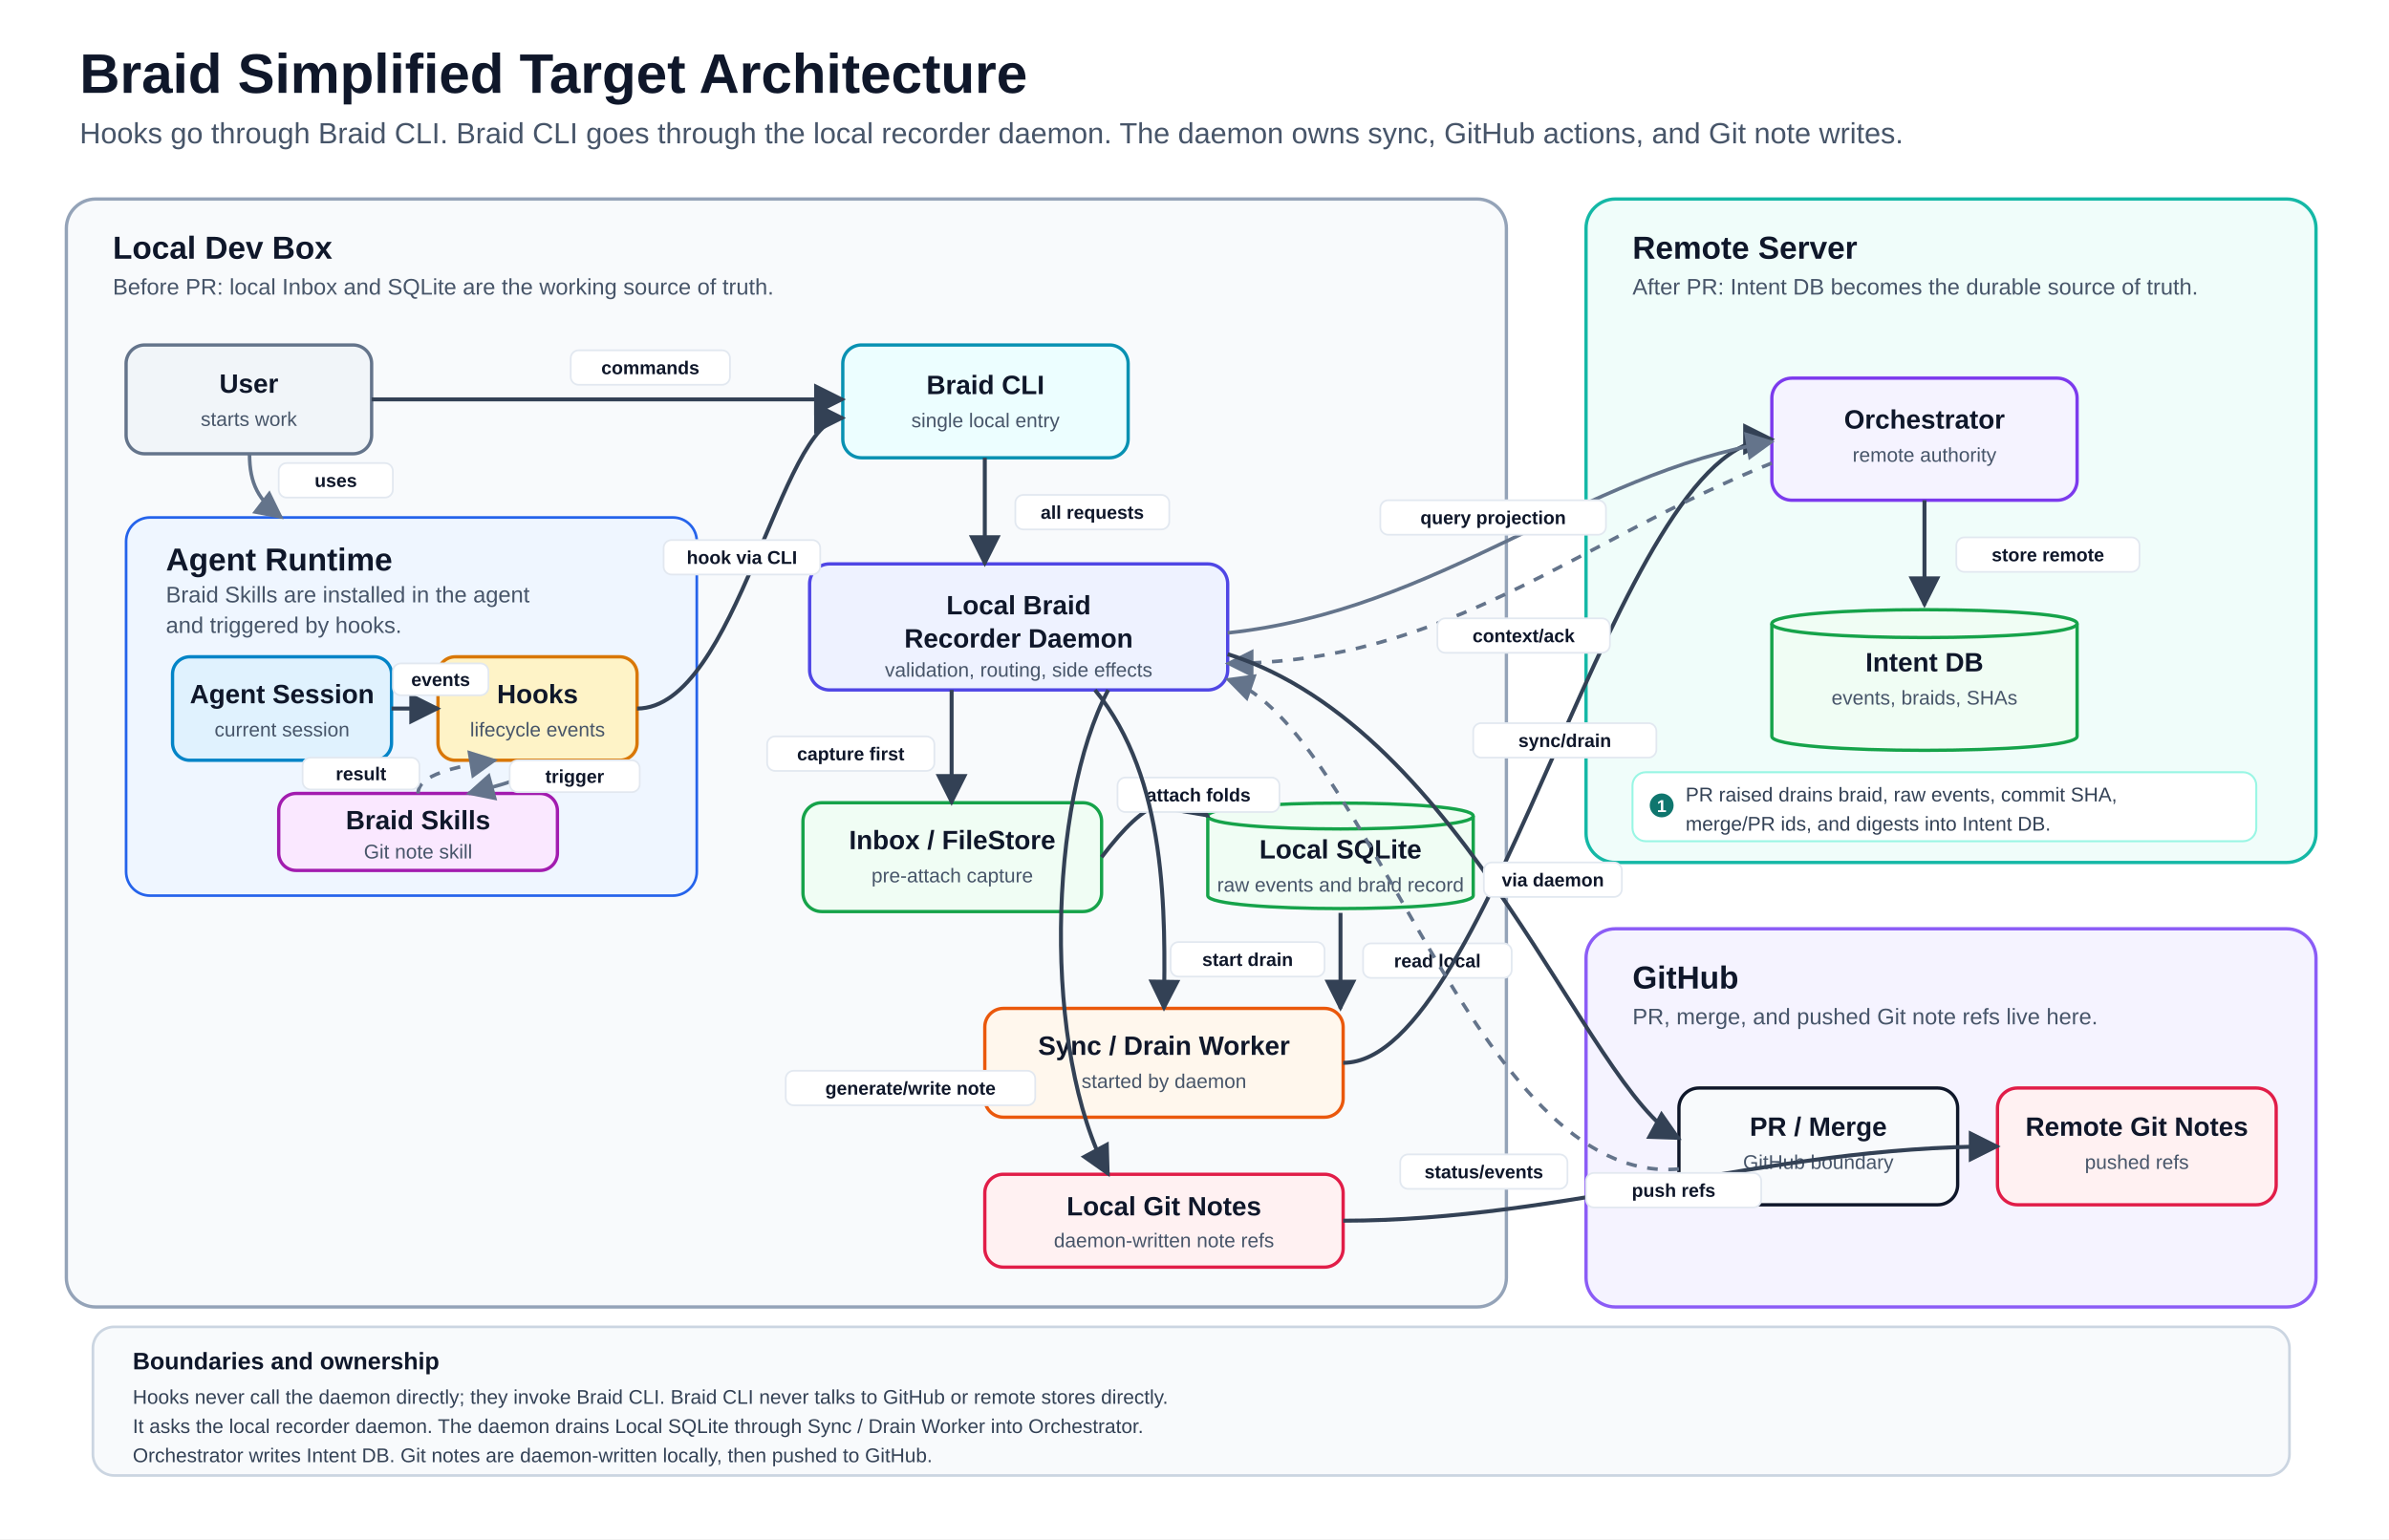
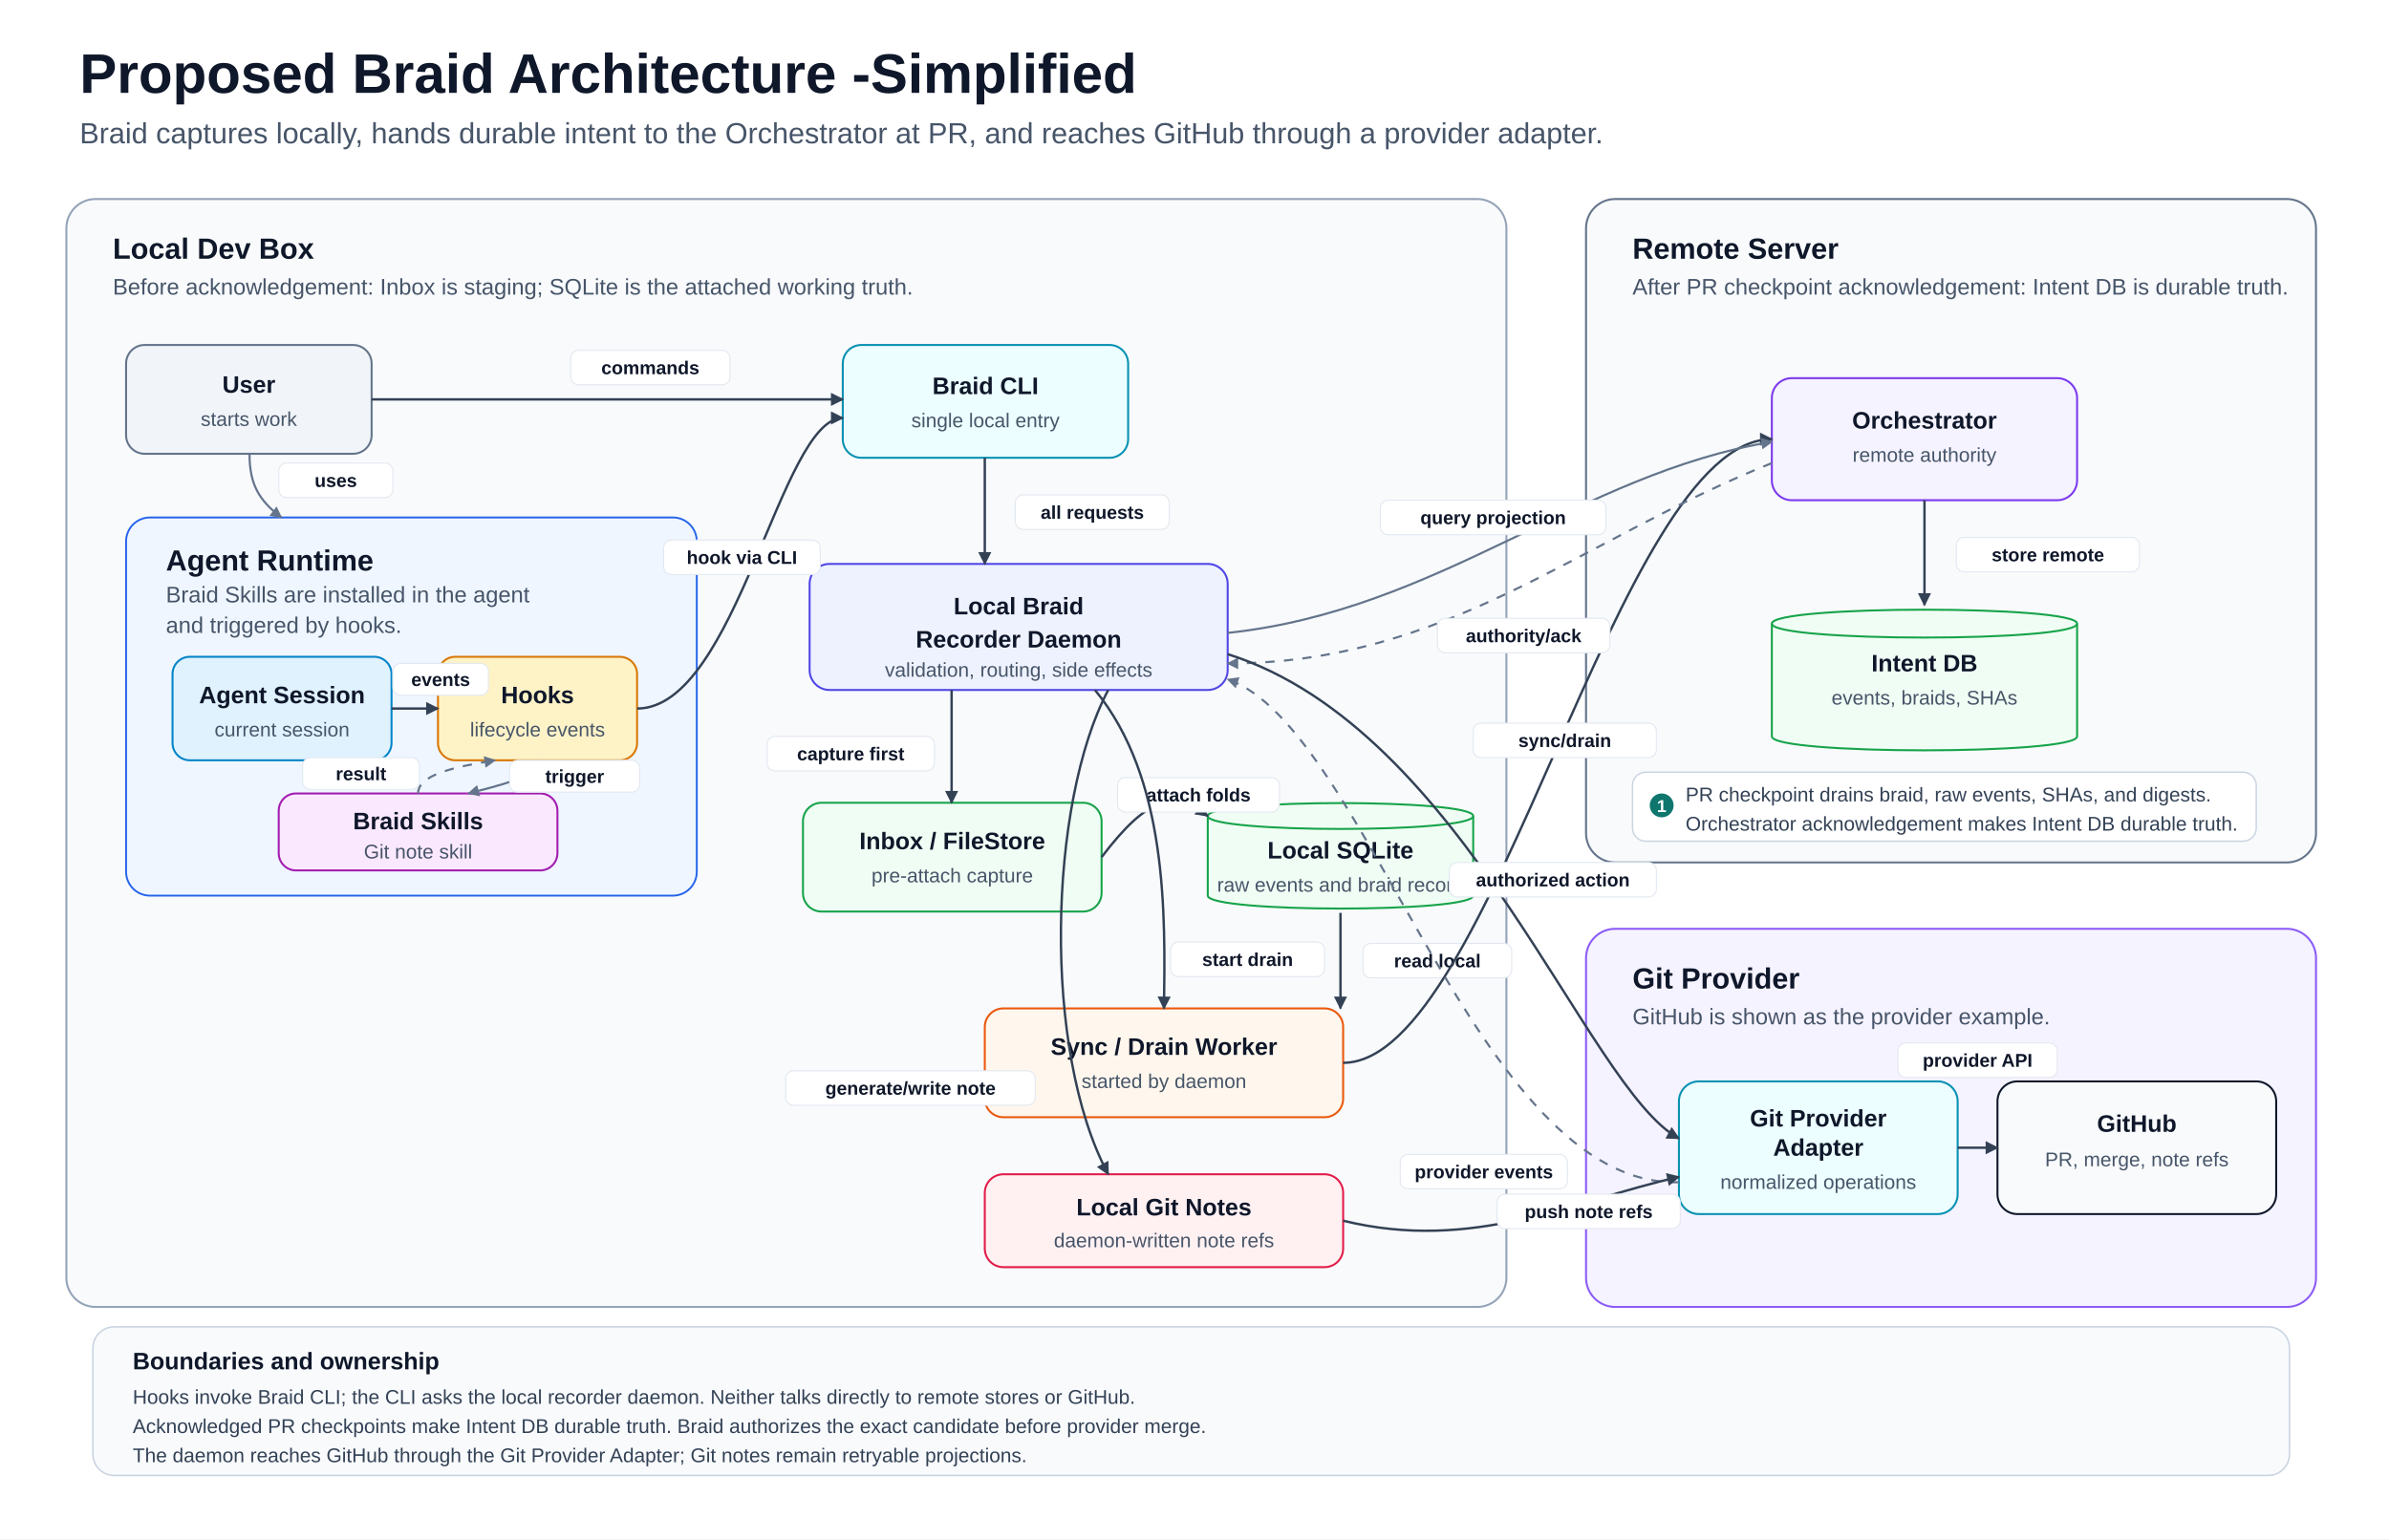
<svg xmlns="http://www.w3.org/2000/svg" width="1800" height="1160" viewBox="0 0 1800 1160" role="img" aria-labelledby="title desc">
  <defs>
-     <marker id="arrow" viewBox="0 0 10 10" refX="9" refY="5" markerWidth="8" markerHeight="8" orient="auto">
+     <marker id="arrow" viewBox="0 0 10 10" refX="9" refY="5" markerWidth="5.5" markerHeight="5.5" orient="auto">
      <path d="M0,0 L10,5 L0,10 Z" fill="#334155" />
    </marker>
-     <marker id="arrow-muted" viewBox="0 0 10 10" refX="9" refY="5" markerWidth="8" markerHeight="8" orient="auto">
+     <marker id="arrow-muted" viewBox="0 0 10 10" refX="9" refY="5" markerWidth="5.5" markerHeight="5.5" orient="auto">
      <path d="M0,0 L10,5 L0,10 Z" fill="#64748b" />
    </marker>
    <style>
      .bg { fill: #ffffff; }
      .title { font: 700 42px Arial, sans-serif; fill: #0f172a; }
      .subtitle { font: 400 22px Arial, sans-serif; fill: #475569; }
-       .zone-title { font: 700 24px Arial, sans-serif; fill: #0f172a; }
+       .zone-title { font: 700 22px Arial, sans-serif; fill: #0f172a; }
      .zone-sub { font: 400 17px Arial, sans-serif; fill: #475569; }
-       .node-title { font: 700 20px Arial, sans-serif; fill: #0f172a; text-anchor: middle; }
+       .node-title { font: 700 18px Arial, sans-serif; fill: #0f172a; text-anchor: middle; }
      .node-sub { font: 400 15px Arial, sans-serif; fill: #475569; text-anchor: middle; }
      .label { font: 700 14px Arial, sans-serif; fill: #0f172a; text-anchor: middle; }
      .small { font: 400 15px Arial, sans-serif; fill: #334155; }
      .note-title { font: 700 18px Arial, sans-serif; fill: #0f172a; }
      .note { font: 400 15px Arial, sans-serif; fill: #334155; }
      .mono { font: 400 14px Menlo, Consolas, monospace; fill: #334155; }
-       .zone-local { fill: #f8fafc; stroke: #94a3b8; stroke-width: 2.5; }
-       .zone-remote { fill: #f0fdfa; stroke: #14b8a6; stroke-width: 2.5; }
-       .zone-github { fill: #f5f3ff; stroke: #8b5cf6; stroke-width: 2.5; }
-       .agent-box { fill: #eff6ff; stroke: #2563eb; stroke-width: 2; }
-       .node-user { fill: #f1f5f9; stroke: #64748b; stroke-width: 2.5; }
-       .node-agent { fill: #e0f2fe; stroke: #0284c7; stroke-width: 2.5; }
-       .node-hook { fill: #fef3c7; stroke: #d97706; stroke-width: 2.5; }
-       .node-skill { fill: #fae8ff; stroke: #a21caf; stroke-width: 2.5; }
-       .node-cli { fill: #ecfeff; stroke: #0891b2; stroke-width: 2.5; }
-       .node-daemon { fill: #eef2ff; stroke: #4f46e5; stroke-width: 2.5; }
-       .node-store { fill: #f0fdf4; stroke: #16a34a; stroke-width: 2.5; }
-       .node-worker { fill: #fff7ed; stroke: #ea580c; stroke-width: 2.5; }
-       .node-git { fill: #fff1f2; stroke: #e11d48; stroke-width: 2.5; }
-       .node-orch { fill: #f5f3ff; stroke: #7c3aed; stroke-width: 2.5; }
-       .node-gh { fill: #f8fafc; stroke: #0f172a; stroke-width: 2.5; }
-       .line { stroke: #334155; stroke-width: 3; fill: none; marker-end: url(#arrow); }
-       .muted-line { stroke: #64748b; stroke-width: 2.7; fill: none; marker-end: url(#arrow-muted); }
-       .return-line { stroke: #64748b; stroke-width: 2.7; stroke-dasharray: 8 8; fill: none; marker-end: url(#arrow-muted); }
-       .label-bg { fill: #ffffff; stroke: #e2e8f0; stroke-width: 1.3; }
-       .footer { fill: #f8fafc; stroke: #cbd5e1; stroke-width: 2; }
+       .zone-local { fill: #f8fafc; stroke: #94a3b8; stroke-width: 1.5; }
+       .zone-remote { fill: #f8fafc; stroke: #64748b; stroke-width: 1.5; }
+       .zone-github { fill: #f5f3ff; stroke: #8b5cf6; stroke-width: 1.5; }
+       .agent-box { fill: #eff6ff; stroke: #2563eb; stroke-width: 1.4; }
+       .node-user { fill: #f1f5f9; stroke: #64748b; stroke-width: 1.5; }
+       .node-agent { fill: #e0f2fe; stroke: #0284c7; stroke-width: 1.5; }
+       .node-hook { fill: #fef3c7; stroke: #d97706; stroke-width: 1.5; }
+       .node-skill { fill: #fae8ff; stroke: #a21caf; stroke-width: 1.5; }
+       .node-cli { fill: #ecfeff; stroke: #0891b2; stroke-width: 1.5; }
+       .node-daemon { fill: #eef2ff; stroke: #4f46e5; stroke-width: 1.5; }
+       .node-store { fill: #f0fdf4; stroke: #16a34a; stroke-width: 1.5; }
+       .node-worker { fill: #fff7ed; stroke: #ea580c; stroke-width: 1.5; }
+       .node-git { fill: #fff1f2; stroke: #e11d48; stroke-width: 1.5; }
+       .node-orch { fill: #f5f3ff; stroke: #7c3aed; stroke-width: 1.5; }
+       .node-gh { fill: #f8fafc; stroke: #0f172a; stroke-width: 1.5; }
+       .line { stroke: #334155; stroke-width: 1.8; fill: none; marker-end: url(#arrow); }
+       .muted-line { stroke: #64748b; stroke-width: 1.6; fill: none; marker-end: url(#arrow-muted); }
+       .return-line { stroke: #64748b; stroke-width: 1.6; stroke-dasharray: 7 7; fill: none; marker-end: url(#arrow-muted); }
+       .label-bg { fill: #ffffff; stroke: #e2e8f0; stroke-width: 0.8; }
+       .footer { fill: #f8fafc; stroke: #cbd5e1; stroke-width: 1.2; }
      .badge { fill: #0f766e; }
      .badge-text { font: 700 13px Arial, sans-serif; fill: #ffffff; text-anchor: middle; }
    </style>
  </defs>
  <rect class="bg" width="1800" height="1160" />
-   <text x="60" y="70" class="title">Braid Simplified Target Architecture</text>
-   <text x="60" y="108" class="subtitle">Hooks go through Braid CLI. Braid CLI goes through the local recorder daemon. The daemon owns sync, GitHub actions, and Git note writes.</text>
+   <text x="60" y="70" class="title">Proposed Braid Architecture -Simplified</text>
+   <text x="60" y="108" class="subtitle">Braid captures locally, hands durable intent to the Orchestrator at PR, and reaches GitHub through a provider adapter.</text>
  <rect x="50" y="150" width="1085" height="835" rx="22" class="zone-local" />
  <text x="85" y="195" class="zone-title">Local Dev Box</text>
-   <text x="85" y="222" class="zone-sub">Before PR: local Inbox and SQLite are the working source of truth.</text>
+   <text x="85" y="222" class="zone-sub">Before acknowledgement: Inbox is staging; SQLite is the attached working truth.</text>
  <rect x="1195" y="150" width="550" height="500" rx="22" class="zone-remote" />
  <text x="1230" y="195" class="zone-title">Remote Server</text>
-   <text x="1230" y="222" class="zone-sub">After PR: Intent DB becomes the durable source of truth.</text>
+   <text x="1230" y="222" class="zone-sub">After PR checkpoint acknowledgement: Intent DB is durable truth.</text>
  <rect x="1195" y="700" width="550" height="285" rx="22" class="zone-github" />
-   <text x="1230" y="745" class="zone-title">GitHub</text>
-   <text x="1230" y="772" class="zone-sub">PR, merge, and pushed Git note refs live here.</text>
+   <text x="1230" y="745" class="zone-title">Git Provider</text>
+   <text x="1230" y="772" class="zone-sub">GitHub is shown as the provider example.</text>
  <rect x="95" y="260" width="185" height="82" rx="14" class="node-user" />
  <text x="187.5" y="296" class="node-title">User</text>
  <text x="187.5" y="321" class="node-sub">starts work</text>
  <rect x="95" y="390" width="430" height="285" rx="18" class="agent-box" />
  <text x="125" y="430" class="zone-title">Agent Runtime</text>
  <text x="125" y="454" class="zone-sub">Braid Skills are installed in the agent</text>
  <text x="125" y="477" class="zone-sub">and triggered by hooks.</text>
  <rect x="130" y="495" width="165" height="78" rx="13" class="node-agent" />
  <text x="212.5" y="530" class="node-title">Agent Session</text>
  <text x="212.5" y="555" class="node-sub">current session</text>
  <rect x="330" y="495" width="150" height="78" rx="13" class="node-hook" />
  <text x="405" y="530" class="node-title">Hooks</text>
  <text x="405" y="555" class="node-sub">lifecycle events</text>
  <rect x="210" y="598" width="210" height="58" rx="13" class="node-skill" />
  <text x="315" y="625" class="node-title">Braid Skills</text>
  <text x="315" y="647" class="node-sub">Git note skill</text>
  <rect x="635" y="260" width="215" height="85" rx="14" class="node-cli" />
  <text x="742.5" y="297" class="node-title">Braid CLI</text>
  <text x="742.5" y="322" class="node-sub">single local entry</text>
  <rect x="610" y="425" width="315" height="95" rx="15" class="node-daemon" />
  <text x="767.5" y="463" class="node-title">Local Braid</text>
  <text x="767.5" y="488" class="node-title">Recorder Daemon</text>
  <text x="767.5" y="510" class="node-sub">validation, routing, side effects</text>
  <rect x="605" y="605" width="225" height="82" rx="14" class="node-store" />
  <text x="717.5" y="640" class="node-title">Inbox / FileStore</text>
  <text x="717.5" y="665" class="node-sub">pre-attach capture</text>
  <path d="M910,615 C910,602 1110,602 1110,615 L1110,675 C1110,688 910,688 910,675 Z" class="node-store" />
-   <path d="M910,615 C910,628 1110,628 1110,615" fill="none" stroke="#16a34a" stroke-width="2.5" />
+   <path d="M910,615 C910,628 1110,628 1110,615" fill="none" stroke="#16a34a" stroke-width="1.5" />
  <text x="1010" y="647" class="node-title">Local SQLite</text>
  <text x="1010" y="672" class="node-sub">raw events and braid record</text>
  <rect x="742" y="760" width="270" height="82" rx="14" class="node-worker" />
  <text x="877" y="795" class="node-title">Sync / Drain Worker</text>
  <text x="877" y="820" class="node-sub">started by daemon</text>
  <rect x="742" y="885" width="270" height="70" rx="14" class="node-git" />
  <text x="877" y="916" class="node-title">Local Git Notes</text>
  <text x="877" y="940" class="node-sub">daemon-written note refs</text>
  <rect x="1335" y="285" width="230" height="92" rx="15" class="node-orch" />
  <text x="1450" y="323" class="node-title">Orchestrator</text>
  <text x="1450" y="348" class="node-sub">remote authority</text>
  <path d="M1335,470 C1335,456 1565,456 1565,470 L1565,555 C1565,569 1335,569 1335,555 Z" class="node-store" />
-   <path d="M1335,470 C1335,484 1565,484 1565,470" fill="none" stroke="#16a34a" stroke-width="2.5" />
+   <path d="M1335,470 C1335,484 1565,484 1565,470" fill="none" stroke="#16a34a" stroke-width="1.5" />
  <text x="1450" y="506" class="node-title">Intent DB</text>
  <text x="1450" y="531" class="node-sub">events, braids, SHAs</text>
-   <rect x="1265" y="820" width="210" height="88" rx="15" class="node-gh" />
-   <text x="1370" y="856" class="node-title">PR / Merge</text>
-   <text x="1370" y="881" class="node-sub">GitHub boundary</text>
-   <rect x="1505" y="820" width="210" height="88" rx="15" class="node-git" />
-   <text x="1610" y="856" class="node-title">Remote Git Notes</text>
-   <text x="1610" y="881" class="node-sub">pushed refs</text>
+   <rect x="1265" y="815" width="210" height="100" rx="15" class="node-cli" />
+   <text x="1370" y="849" class="node-title">Git Provider</text>
+   <text x="1370" y="871" class="node-title">Adapter</text>
+   <text x="1370" y="896" class="node-sub">normalized operations</text>
+   <rect x="1505" y="815" width="210" height="100" rx="15" class="node-gh" />
+   <text x="1610" y="853" class="node-title">GitHub</text>
+   <text x="1610" y="879" class="node-sub">PR, merge, note refs</text>
  <path d="M280,301 C405,301 505,301 635,301" class="line" />
  <rect x="430" y="264" width="120" height="26" rx="6" class="label-bg" />
  <text x="490" y="282" class="label">commands</text>
  <path d="M188,342 C188,365 195,377 212,390" class="muted-line" />
  <rect x="210" y="349" width="86" height="26" rx="6" class="label-bg" />
  <text x="253" y="367" class="label">uses</text>
  <path d="M295,534 L330,534" class="line" />
  <rect x="296" y="500" width="72" height="24" rx="6" class="label-bg" />
  <text x="332" y="517" class="label">events</text>
  <path d="M405,573 C405,586 375,592 353,598" class="muted-line" />
  <rect x="384" y="573" width="98" height="24" rx="6" class="label-bg" />
  <text x="433" y="590" class="label">trigger</text>
  <path d="M315,598 C315,584 342,578 373,573" class="return-line" />
  <rect x="228" y="571" width="88" height="24" rx="6" class="label-bg" />
  <text x="272" y="588" class="label">result</text>
  <path d="M480,534 C555,534 588,315 635,315" class="line" />
  <rect x="500" y="407" width="118" height="26" rx="6" class="label-bg" />
  <text x="559" y="425" class="label">hook via CLI</text>
  <path d="M742,345 L742,425" class="line" />
  <rect x="765" y="373" width="116" height="26" rx="6" class="label-bg" />
  <text x="823" y="391" class="label">all requests</text>
  <path d="M717,520 L717,605" class="line" />
  <rect x="578" y="555" width="126" height="26" rx="6" class="label-bg" />
  <text x="641" y="573" class="label">capture first</text>
  <path d="M830,646 C865,600 884,596 910,615" class="line" />
  <rect x="842" y="586" width="122" height="26" rx="6" class="label-bg" />
  <text x="903" y="604" class="label">attach folds</text>
  <path d="M825,520 C880,587 878,689 877,760" class="line" />
  <rect x="882" y="710" width="116" height="26" rx="6" class="label-bg" />
  <text x="940" y="728" class="label">start drain</text>
  <path d="M1010,688 L1010,760" class="line" />
  <rect x="1027" y="711" width="112" height="26" rx="6" class="label-bg" />
  <text x="1083" y="729" class="label">read local</text>
  <path d="M835,520 C790,605 785,792 835,885" class="line" />
  <rect x="592" y="807" width="188" height="26" rx="6" class="label-bg" />
  <text x="686" y="825" class="label">generate/write note</text>
  <path d="M1012,801 C1125,801 1218,331 1335,331" class="line" />
  <rect x="1110" y="545" width="138" height="26" rx="6" class="label-bg" />
  <text x="1179" y="563" class="label">sync/drain</text>
  <path d="M1450,377 L1450,456" class="line" />
  <rect x="1474" y="405" width="138" height="26" rx="6" class="label-bg" />
  <text x="1543" y="423" class="label">store remote</text>
  <path d="M925,477 C1085,460 1190,357 1335,333" class="muted-line" />
  <rect x="1040" y="377" width="170" height="26" rx="6" class="label-bg" />
  <text x="1125" y="395" class="label">query projection</text>
  <path d="M1335,349 C1190,407 1090,500 925,500" class="return-line" />
  <rect x="1083" y="466" width="130" height="26" rx="6" class="label-bg" />
-   <text x="1148" y="484" class="label">context/ack</text>
+   <text x="1148" y="484" class="label">authority/ack</text>
  <path d="M925,493 C1105,550 1195,820 1265,858" class="line" />
-   <rect x="1118" y="650" width="104" height="26" rx="6" class="label-bg" />
-   <text x="1170" y="668" class="label">via daemon</text>
-   <path d="M1265,881 C1112,895 1030,548 925,512" class="return-line" />
+   <rect x="1092" y="650" width="156" height="26" rx="6" class="label-bg" />
+   <text x="1170" y="668" class="label">authorized action</text>
+   <path d="M1265,891 C1112,895 1030,548 925,512" class="return-line" />
  <rect x="1055" y="870" width="126" height="26" rx="6" class="label-bg" />
-   <text x="1118" y="888" class="label">status/events</text>
-   <path d="M1012,920 C1180,920 1330,864 1505,864" class="line" />
-   <rect x="1195" y="884" width="132" height="26" rx="6" class="label-bg" />
-   <text x="1261" y="902" class="label">push refs</text>
+   <text x="1118" y="888" class="label">provider events</text>
+   <path d="M1012,920 C1110,944 1185,905 1265,887" class="line" />
+   <rect x="1128" y="900" width="138" height="26" rx="6" class="label-bg" />
+   <text x="1197" y="918" class="label">push note refs</text>
+   <path d="M1475,865 L1505,865" class="line" />
+   <rect x="1430" y="786" width="120" height="26" rx="6" class="label-bg" />
+   <text x="1490" y="804" class="label">provider API</text>
  <rect x="70" y="1000" width="1655" height="112" rx="16" class="footer" />
  <text x="100" y="1032" class="note-title">Boundaries and ownership</text>
-   <text x="100" y="1058" class="note">Hooks never call the daemon directly; they invoke Braid CLI. Braid CLI never talks to GitHub or remote stores directly.</text>
-   <text x="100" y="1080" class="note">It asks the local recorder daemon. The daemon drains Local SQLite through Sync / Drain Worker into Orchestrator.</text>
-   <text x="100" y="1102" class="note">Orchestrator writes Intent DB. Git notes are daemon-written locally, then pushed to GitHub.</text>
-   <rect x="1230" y="582" width="470" height="52" rx="10" fill="#ffffff" stroke="#99f6e4" stroke-width="1.5" />
+   <text x="100" y="1058" class="note">Hooks invoke Braid CLI; the CLI asks the local recorder daemon. Neither talks directly to remote stores or GitHub.</text>
+   <text x="100" y="1080" class="note">Acknowledged PR checkpoints make Intent DB durable truth. Braid authorizes the exact candidate before provider merge.</text>
+   <text x="100" y="1102" class="note">The daemon reaches GitHub through the Git Provider Adapter; Git notes remain retryable projections.</text>
+   <rect x="1230" y="582" width="470" height="52" rx="10" fill="#ffffff" stroke="#cbd5e1" stroke-width="1.1" />
  <circle cx="1252" cy="607" r="9" class="badge" />
  <text x="1252" y="612" class="badge-text">1</text>
-   <text x="1270" y="604" class="small">PR raised drains braid, raw events, commit SHA,</text>
-   <text x="1270" y="626" class="small">merge/PR ids, and digests into Intent DB.</text>
+   <text x="1270" y="604" class="small">PR checkpoint drains braid, raw events, SHAs, and digests.</text>
+   <text x="1270" y="626" class="small">Orchestrator acknowledgement makes Intent DB durable truth.</text>
</svg>
